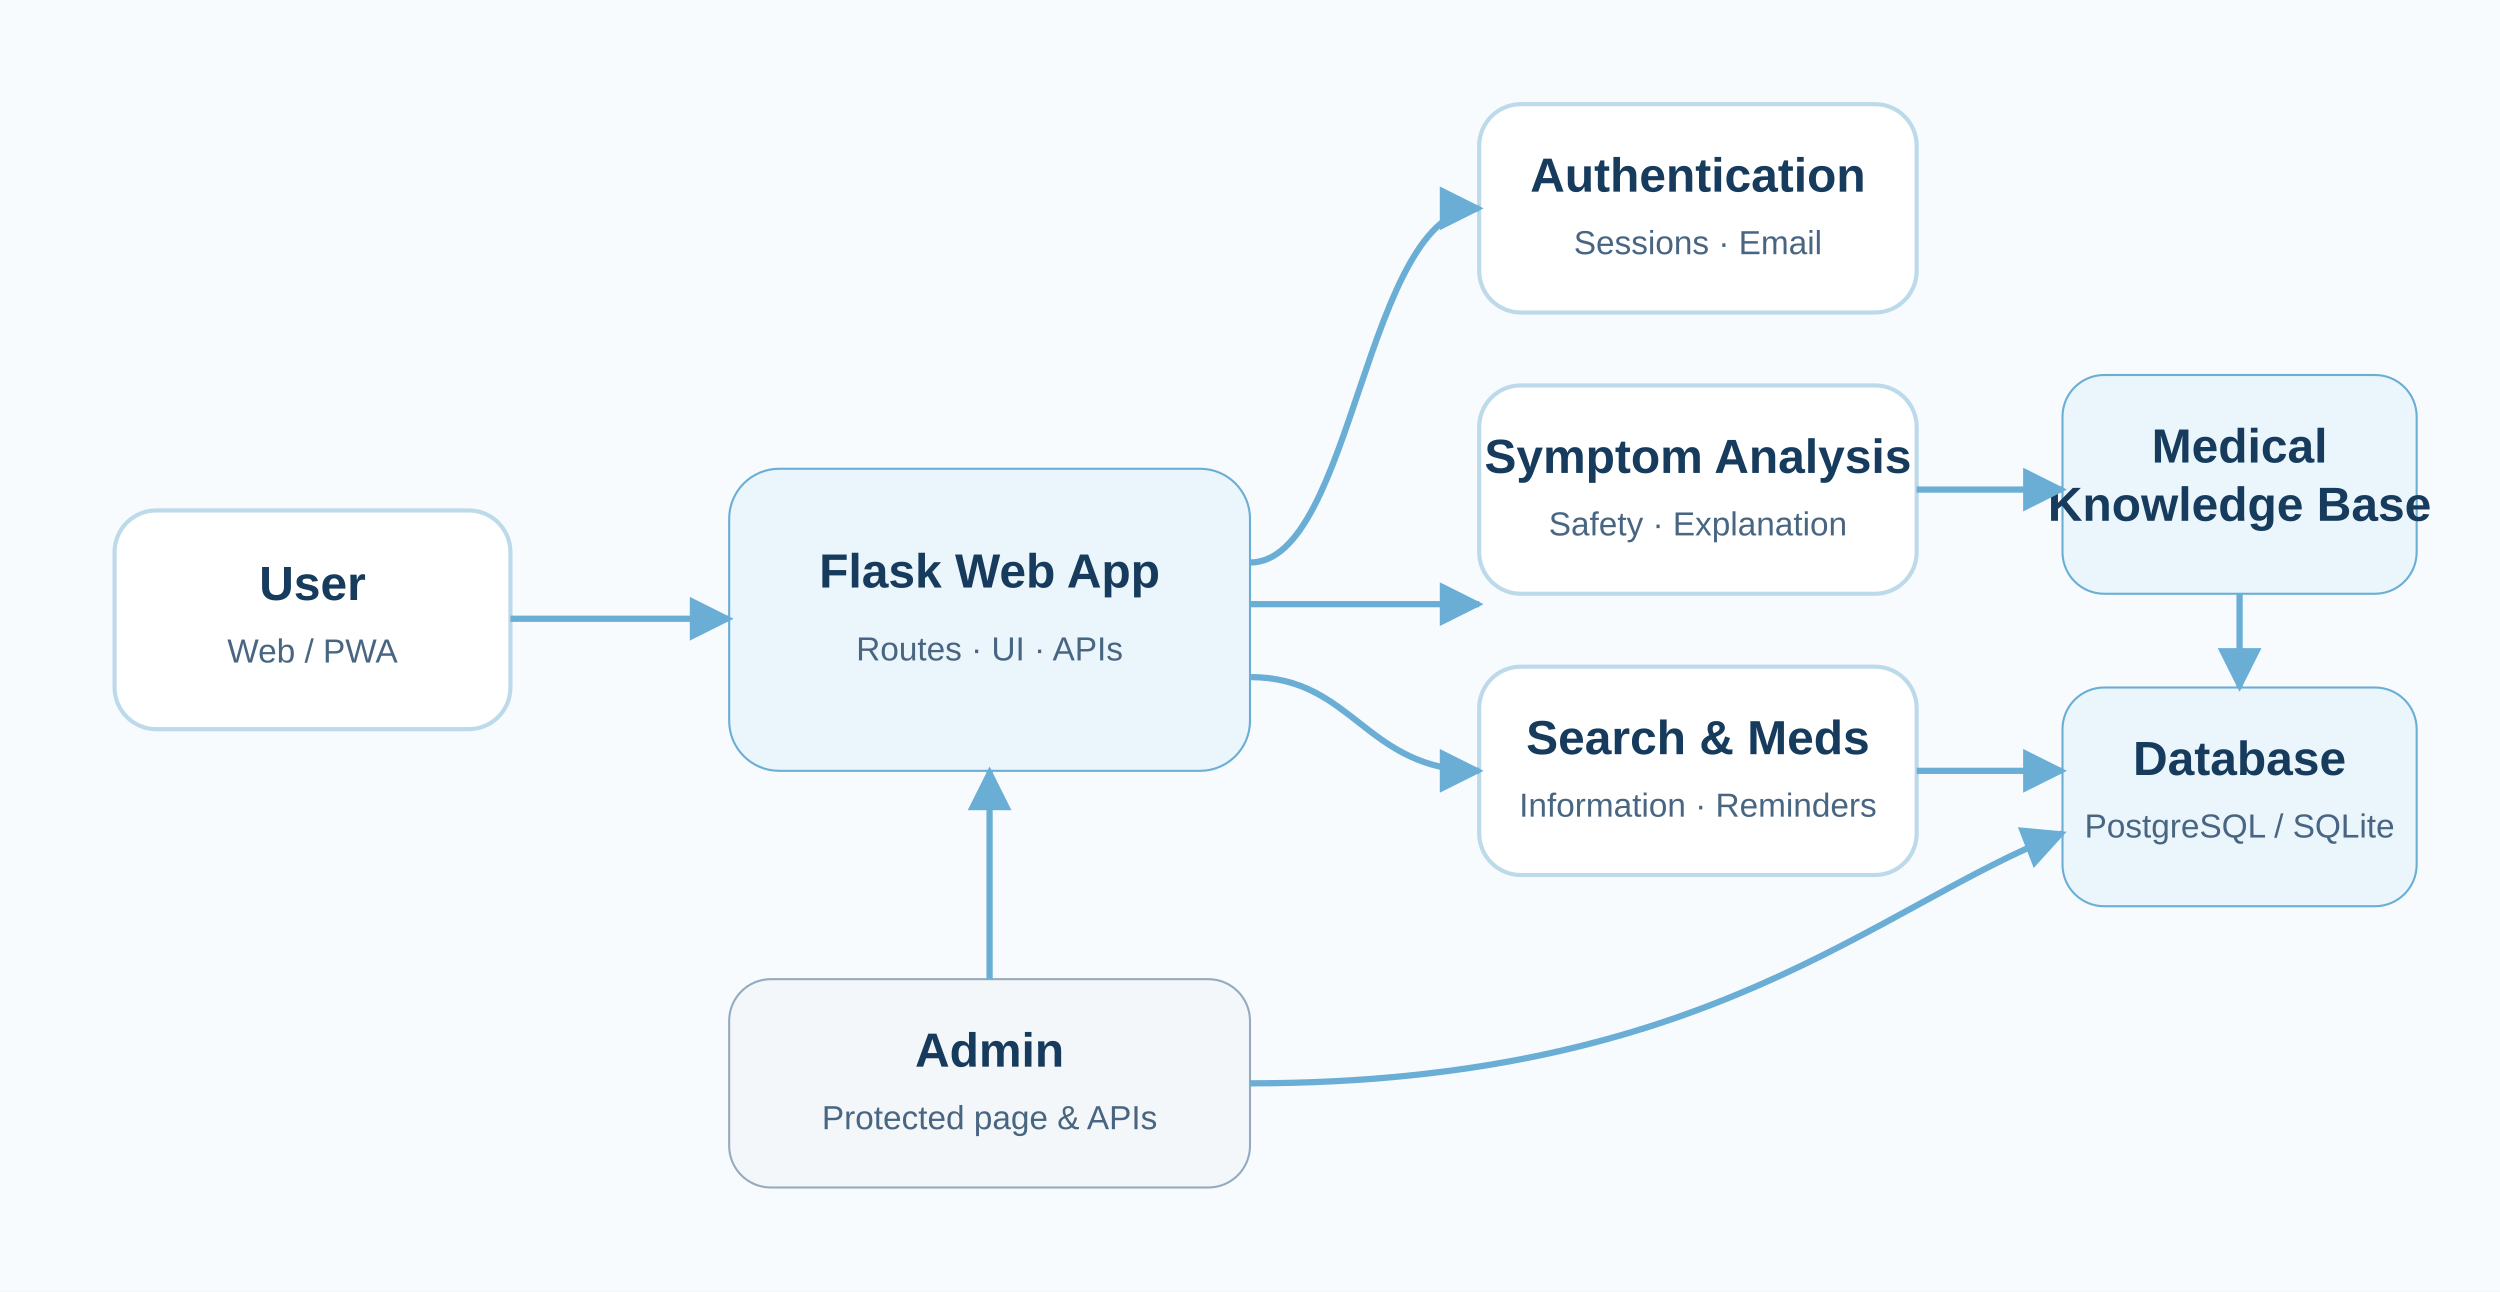
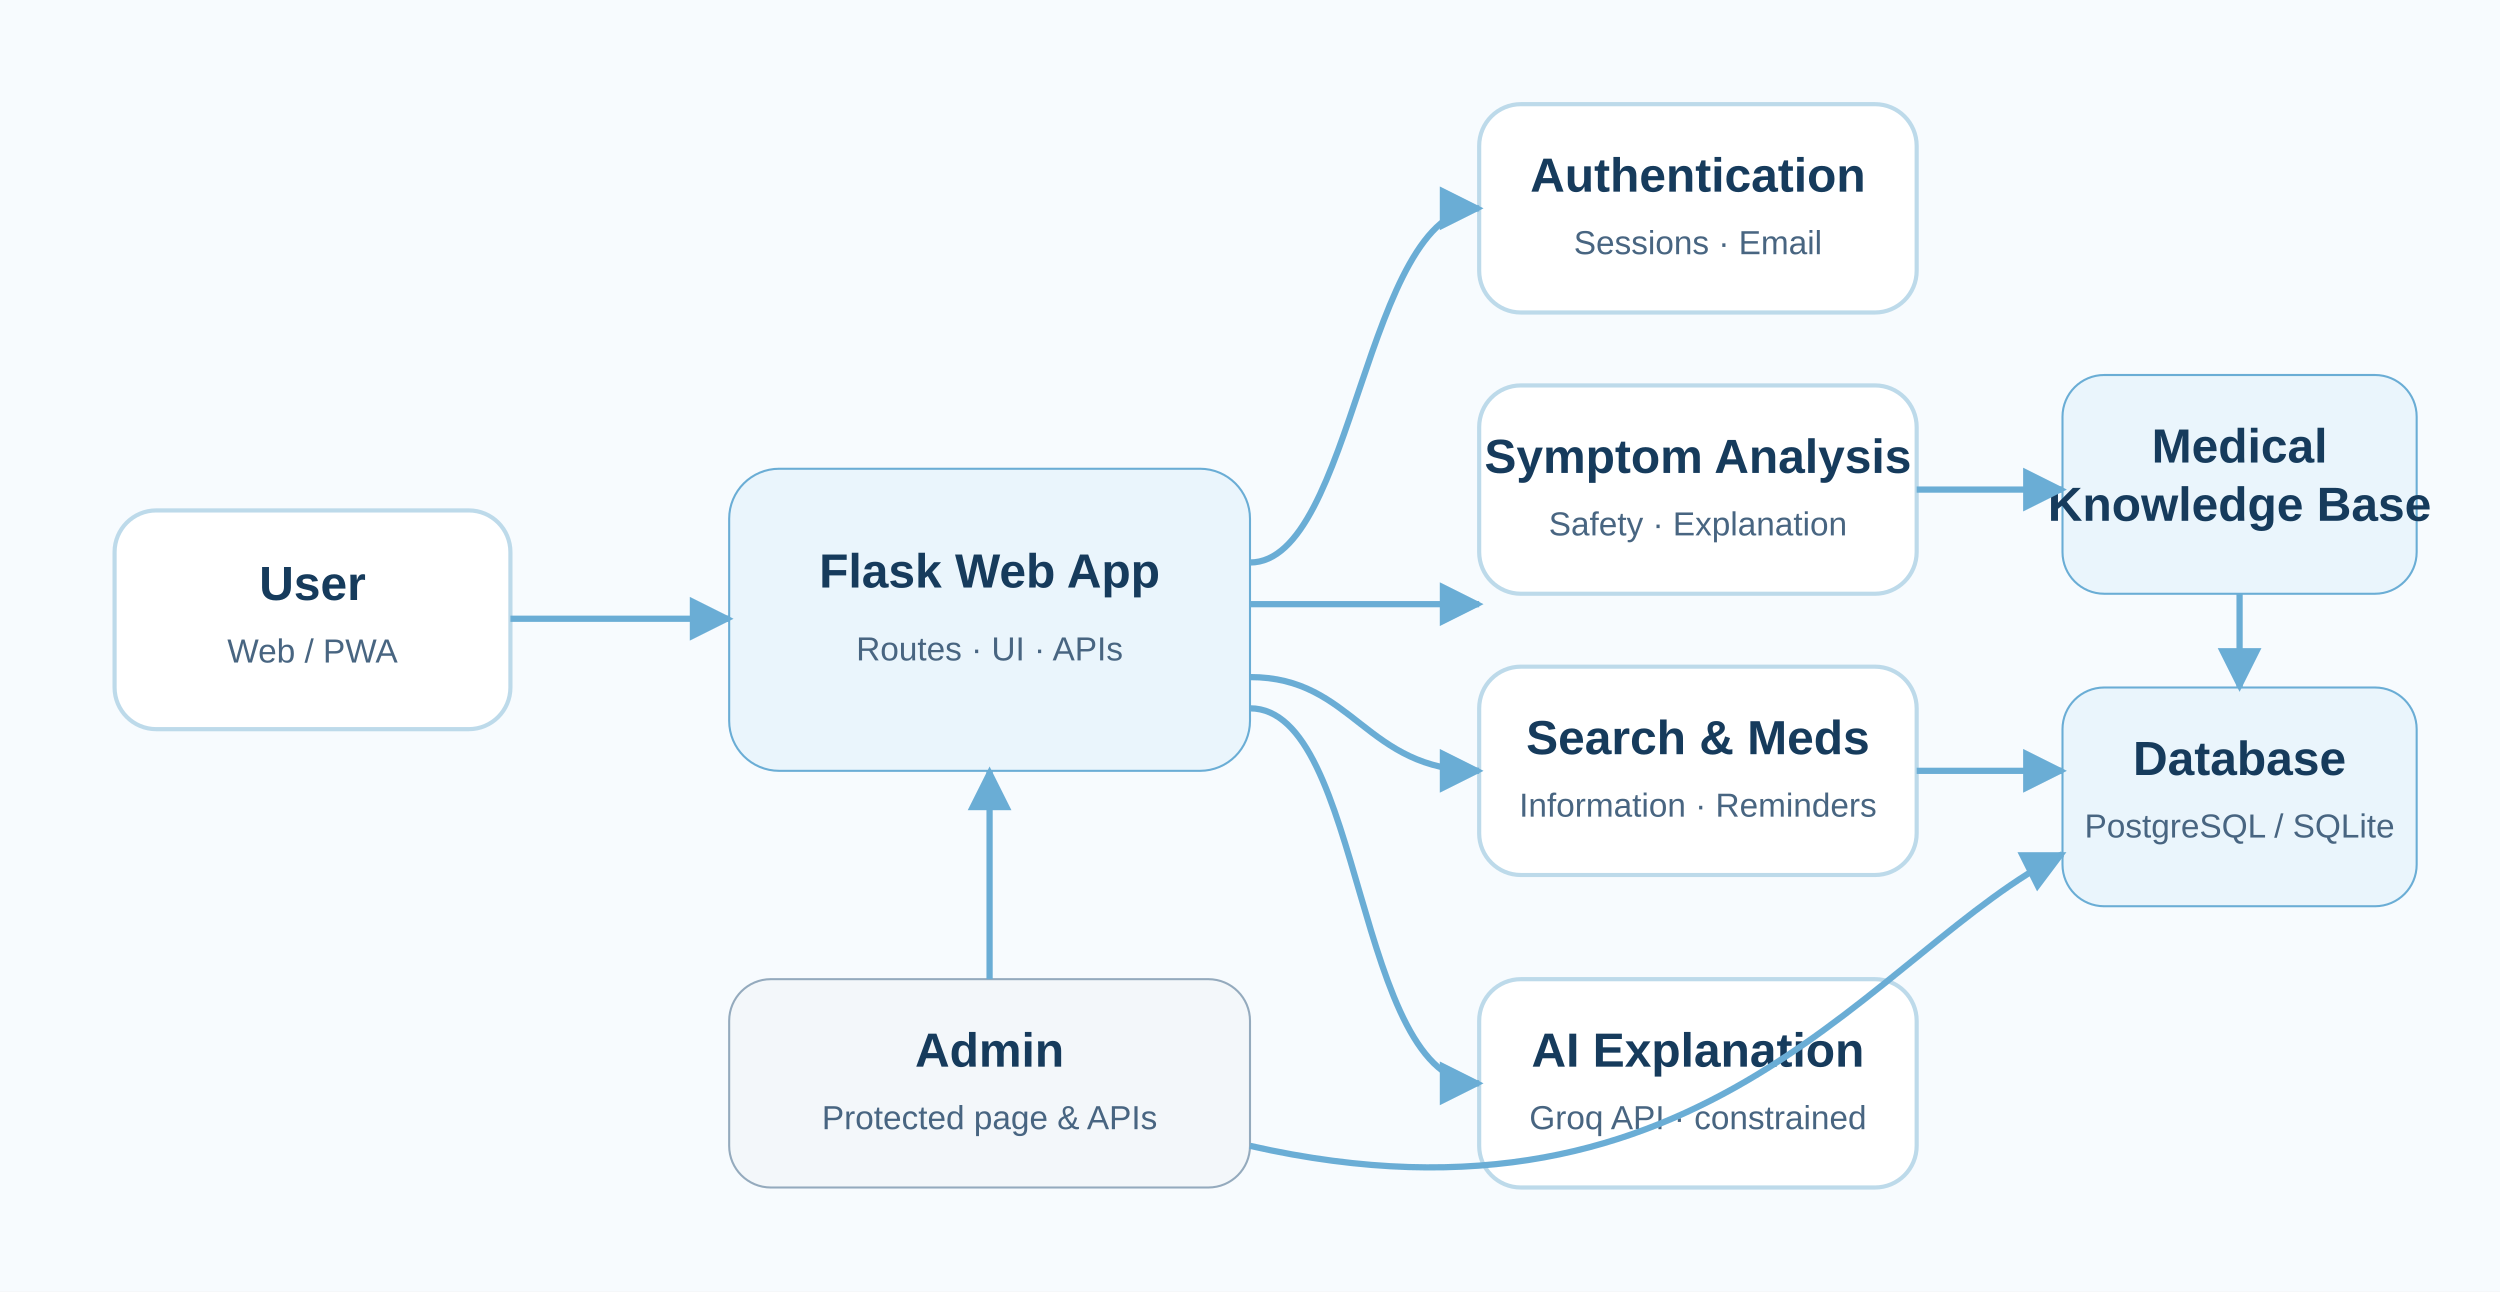
<svg xmlns="http://www.w3.org/2000/svg" width="1200" height="620" viewBox="0 0 1200 620" role="img" aria-labelledby="title desc">
  <rect width="1200" height="620" fill="#f7fbfe" />
  <style>
    .box{fill:#fff;stroke:#bddaea;stroke-width:2}.primary{fill:#eaf5fc;stroke:#6aadd5}.admin{fill:#f3f7fa;stroke:#94aabd}
    .t{font:700 23px Arial,sans-serif;fill:#163b5c;text-anchor:middle}.s{font:400 16px Arial,sans-serif;fill:#486581;text-anchor:middle}
    .line{fill:none;stroke:#6aadd5;stroke-width:3;marker-end:url(#arrow)}
  </style>
  <defs>
    <marker id="arrow" viewBox="0 0 10 10" refX="9" refY="5" markerWidth="7" markerHeight="7" orient="auto">
      <path d="M0 0L10 5L0 10Z" fill="#6aadd5" />
    </marker>
  </defs>
  <rect class="box" x="55" y="245" width="190" height="105" rx="20" />
  <text class="t" x="150" y="288">User</text>
  <text class="s" x="150" y="318">Web / PWA</text>
  <rect class="primary" x="350" y="225" width="250" height="145" rx="24" />
  <text class="t" x="475" y="282">Flask Web App</text>
  <text class="s" x="475" y="317">Routes · UI · APIs</text>
  <path class="line" d="M245 297H350" />
  <rect class="box" x="710" y="50" width="210" height="100" rx="20" />
  <text class="t" x="815" y="92">Authentication</text>
  <text class="s" x="815" y="122">Sessions · Email</text>
  <rect class="box" x="710" y="185" width="210" height="100" rx="20" />
  <text class="t" x="815" y="227">Symptom Analysis</text>
  <text class="s" x="815" y="257">Safety · Explanation</text>
  <rect class="box" x="710" y="320" width="210" height="100" rx="20" />
  <text class="t" x="815" y="362">Search &amp; Meds</text>
  <text class="s" x="815" y="392">Information · Reminders</text>
  <path class="line" d="M600 270C650 270 655 100 710 100" />
  <path class="line" d="M600 290H710" />
  <path class="line" d="M600 325C650 325 655 370 710 370" />
  <rect class="primary" x="990" y="180" width="170" height="105" rx="20" />
  <text class="t" x="1075" y="222">Medical</text>
  <text class="t" x="1075" y="250">Knowledge Base</text>
  <rect class="primary" x="990" y="330" width="170" height="105" rx="20" />
  <text class="t" x="1075" y="372">Database</text>
  <text class="s" x="1075" y="402">PostgreSQL / SQLite</text>
  <path class="line" d="M920 235H990" />
  <path class="line" d="M920 370H990" />
  <path class="line" d="M1075 285V330" />
+   <rect class="box" x="710" y="470" width="210" height="100" rx="20" />
+   <text class="t" x="815" y="512">AI Explanation</text>
+   <text class="s" x="815" y="542">Groq API · constrained</text>
+   <path class="line" d="M600 340C655 340 650 520 710 520" />
  <rect class="admin" x="350" y="470" width="250" height="100" rx="20" />
  <text class="t" x="475" y="512">Admin</text>
  <text class="s" x="475" y="542">Protected page &amp; APIs</text>
  <path class="line" d="M475 470V370" />
-   <path class="line" d="M600 520C820 520 900 435 990 400" />
+   <path class="line" d="M600 550C820 600 900 455 990 410" />
</svg>
